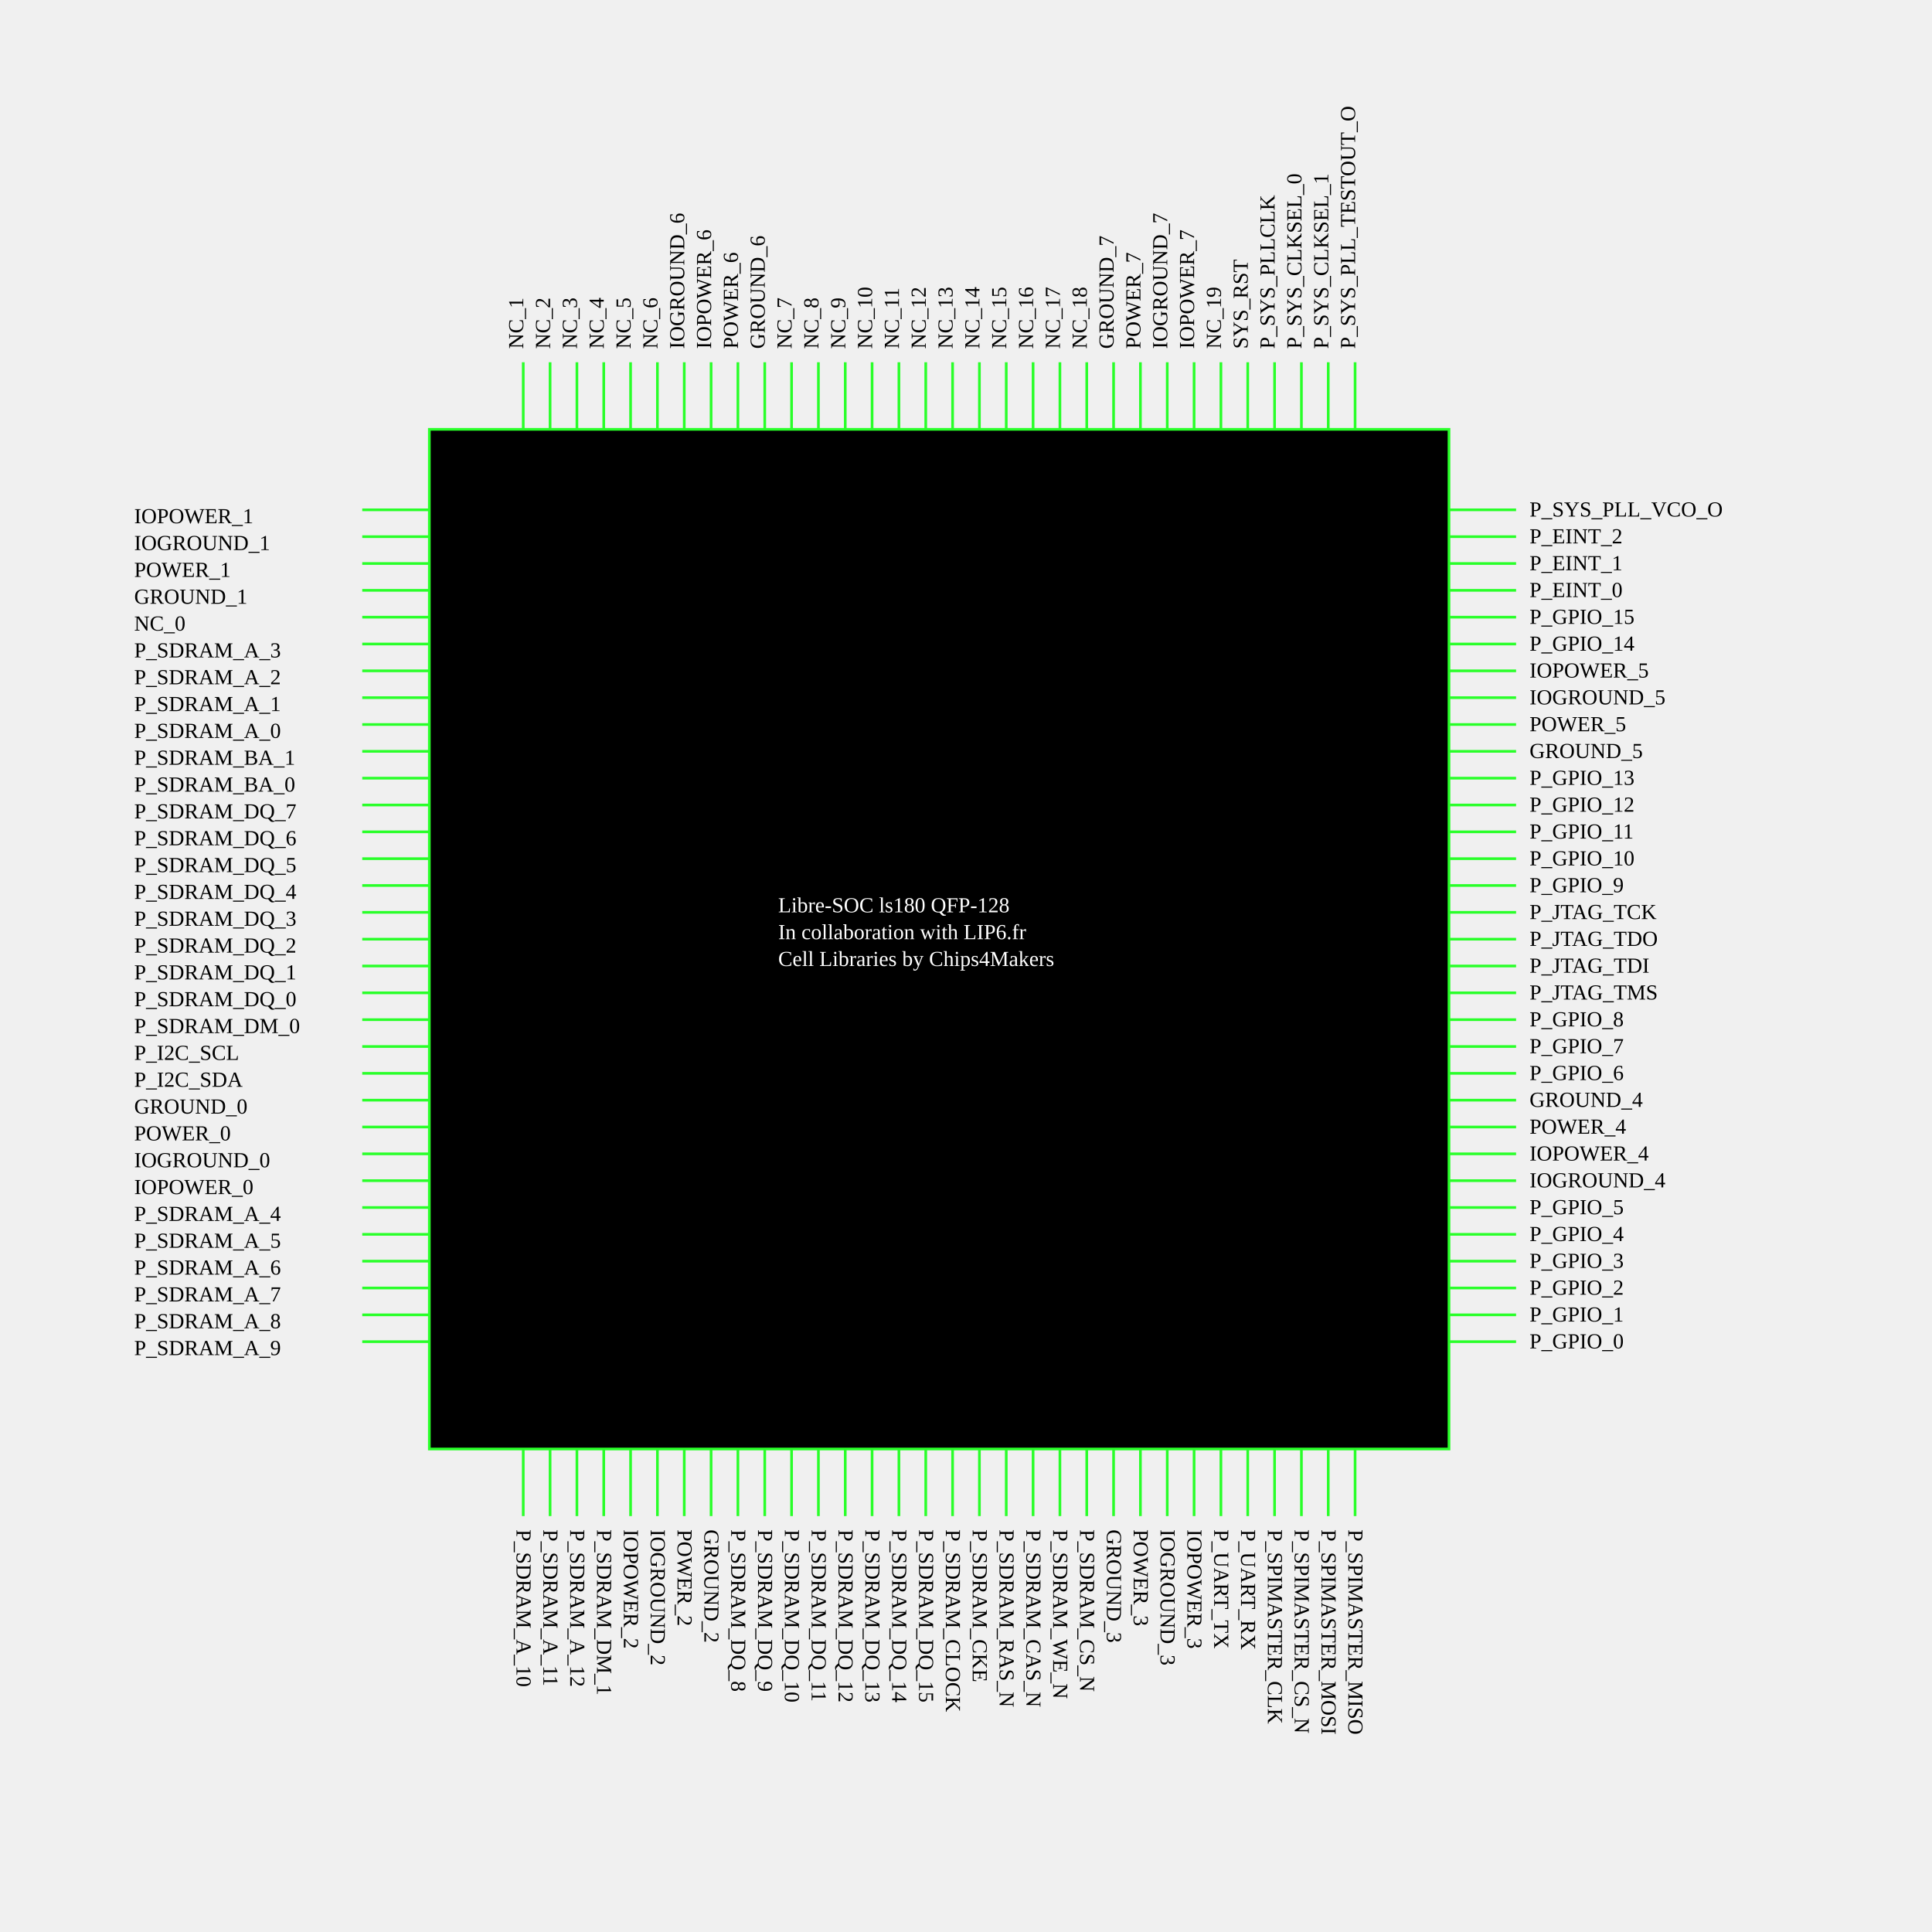
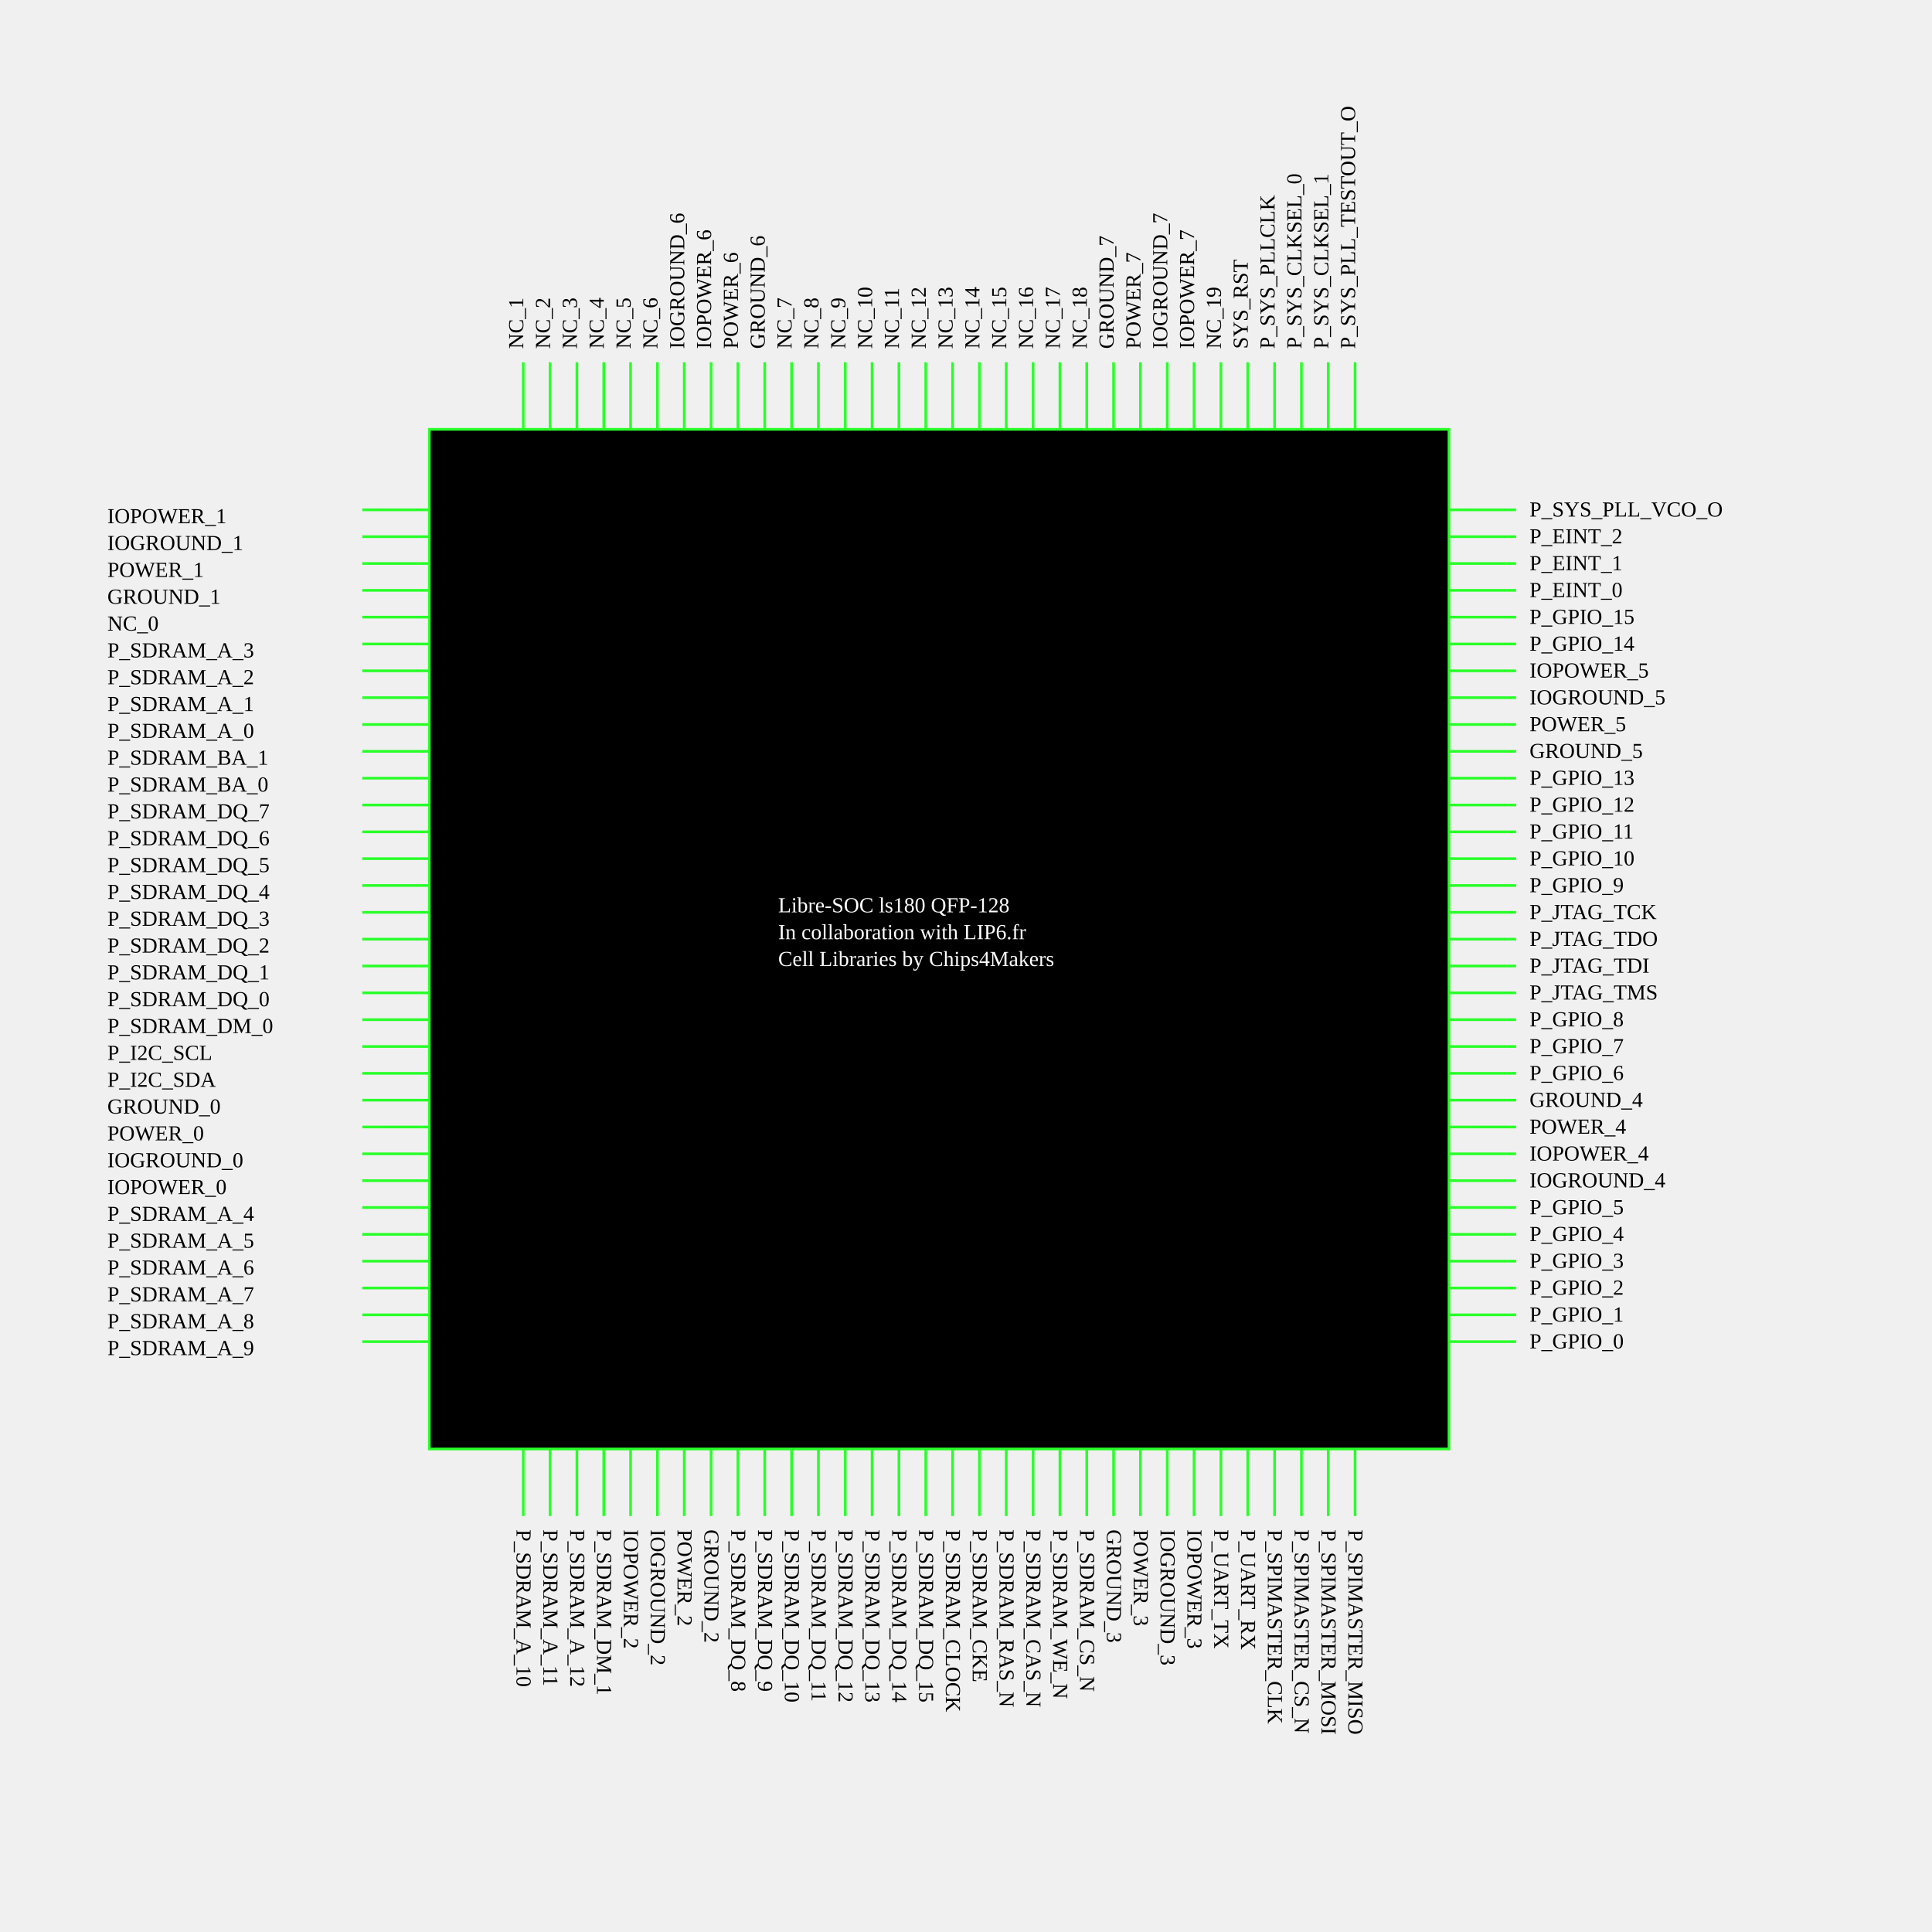
<svg xmlns="http://www.w3.org/2000/svg" baseProfile="full" height="1080" version="1.1" width="1080">
  <defs />
  <rect height="570" stroke="rgb(16%,100%,16%)" stroke-width="1.5" width="570" x="240" y="240" />
  <text fill="white" x="435" y="510">Libre-SOC ls180 QFP-128</text>
  <text fill="white" x="435" y="525">In collaboration with LIP6.fr</text>
  <text fill="white" x="435" y="540">Cell Libraries by Chips4Makers</text>
  <line stroke="rgb(16%,100%,16%)" stroke-width="1.5" x1="240" x2="202.5" y1="750.0" y2="750.0" />
-   <text fill="black" x="75" y="757.5">P_SDRAM_A_9</text>
+   <text fill="black" x="60" y="757.5">P_SDRAM_A_9</text>
  <text fill="black" x="247.5" y="757.5">W1</text>
  <line stroke="rgb(16%,100%,16%)" stroke-width="1.5" x1="240" x2="202.5" y1="735.0" y2="735.0" />
-   <text fill="black" x="75" y="742.5">P_SDRAM_A_8</text>
+   <text fill="black" x="60" y="742.5">P_SDRAM_A_8</text>
  <text fill="black" x="247.5" y="742.5">W2</text>
  <line stroke="rgb(16%,100%,16%)" stroke-width="1.5" x1="240" x2="202.5" y1="720.0" y2="720.0" />
-   <text fill="black" x="75" y="727.5">P_SDRAM_A_7</text>
+   <text fill="black" x="60" y="727.5">P_SDRAM_A_7</text>
  <text fill="black" x="247.5" y="727.5">W3</text>
  <line stroke="rgb(16%,100%,16%)" stroke-width="1.5" x1="240" x2="202.5" y1="705.0" y2="705.0" />
-   <text fill="black" x="75" y="712.5">P_SDRAM_A_6</text>
+   <text fill="black" x="60" y="712.5">P_SDRAM_A_6</text>
  <text fill="black" x="247.5" y="712.5">W4</text>
  <line stroke="rgb(16%,100%,16%)" stroke-width="1.5" x1="240" x2="202.5" y1="690.0" y2="690.0" />
-   <text fill="black" x="75" y="697.5">P_SDRAM_A_5</text>
+   <text fill="black" x="60" y="697.5">P_SDRAM_A_5</text>
  <text fill="black" x="247.5" y="697.5">W5</text>
  <line stroke="rgb(16%,100%,16%)" stroke-width="1.5" x1="240" x2="202.5" y1="675.0" y2="675.0" />
-   <text fill="black" x="75" y="682.5">P_SDRAM_A_4</text>
+   <text fill="black" x="60" y="682.5">P_SDRAM_A_4</text>
  <text fill="black" x="247.5" y="682.5">W6</text>
  <line stroke="rgb(16%,100%,16%)" stroke-width="1.5" x1="240" x2="202.5" y1="660.0" y2="660.0" />
-   <text fill="black" x="75" y="667.5">IOPOWER_0</text>
+   <text fill="black" x="60" y="667.5">IOPOWER_0</text>
  <text fill="black" x="247.5" y="667.5">W7</text>
  <line stroke="rgb(16%,100%,16%)" stroke-width="1.5" x1="240" x2="202.5" y1="645.0" y2="645.0" />
-   <text fill="black" x="75" y="652.5">IOGROUND_0</text>
+   <text fill="black" x="60" y="652.5">IOGROUND_0</text>
  <text fill="black" x="247.5" y="652.5">W8</text>
  <line stroke="rgb(16%,100%,16%)" stroke-width="1.5" x1="240" x2="202.5" y1="630.0" y2="630.0" />
-   <text fill="black" x="75" y="637.5">POWER_0</text>
+   <text fill="black" x="60" y="637.5">POWER_0</text>
  <text fill="black" x="247.5" y="637.5">W9</text>
  <line stroke="rgb(16%,100%,16%)" stroke-width="1.5" x1="240" x2="202.5" y1="615.0" y2="615.0" />
-   <text fill="black" x="75" y="622.5">GROUND_0</text>
+   <text fill="black" x="60" y="622.5">GROUND_0</text>
  <text fill="black" x="247.5" y="622.5">W10</text>
  <line stroke="rgb(16%,100%,16%)" stroke-width="1.5" x1="240" x2="202.5" y1="600.0" y2="600.0" />
-   <text fill="black" x="75" y="607.5">P_I2C_SDA</text>
+   <text fill="black" x="60" y="607.5">P_I2C_SDA</text>
  <text fill="black" x="247.5" y="607.5">W11</text>
  <line stroke="rgb(16%,100%,16%)" stroke-width="1.5" x1="240" x2="202.5" y1="585.0" y2="585.0" />
-   <text fill="black" x="75" y="592.5">P_I2C_SCL</text>
+   <text fill="black" x="60" y="592.5">P_I2C_SCL</text>
  <text fill="black" x="247.5" y="592.5">W12</text>
  <line stroke="rgb(16%,100%,16%)" stroke-width="1.5" x1="240" x2="202.5" y1="570.0" y2="570.0" />
-   <text fill="black" x="75" y="577.5">P_SDRAM_DM_0</text>
+   <text fill="black" x="60" y="577.5">P_SDRAM_DM_0</text>
  <text fill="black" x="247.5" y="577.5">W13</text>
  <line stroke="rgb(16%,100%,16%)" stroke-width="1.5" x1="240" x2="202.5" y1="555.0" y2="555.0" />
-   <text fill="black" x="75" y="562.5">P_SDRAM_DQ_0</text>
+   <text fill="black" x="60" y="562.5">P_SDRAM_DQ_0</text>
  <text fill="black" x="247.5" y="562.5">W14</text>
  <line stroke="rgb(16%,100%,16%)" stroke-width="1.5" x1="240" x2="202.5" y1="540.0" y2="540.0" />
-   <text fill="black" x="75" y="547.5">P_SDRAM_DQ_1</text>
+   <text fill="black" x="60" y="547.5">P_SDRAM_DQ_1</text>
  <text fill="black" x="247.5" y="547.5">W15</text>
  <line stroke="rgb(16%,100%,16%)" stroke-width="1.5" x1="240" x2="202.5" y1="525.0" y2="525.0" />
-   <text fill="black" x="75" y="532.5">P_SDRAM_DQ_2</text>
+   <text fill="black" x="60" y="532.5">P_SDRAM_DQ_2</text>
  <text fill="black" x="247.5" y="532.5">W16</text>
  <line stroke="rgb(16%,100%,16%)" stroke-width="1.5" x1="240" x2="202.5" y1="510.0" y2="510.0" />
-   <text fill="black" x="75" y="517.5">P_SDRAM_DQ_3</text>
+   <text fill="black" x="60" y="517.5">P_SDRAM_DQ_3</text>
  <text fill="black" x="247.5" y="517.5">W17</text>
  <line stroke="rgb(16%,100%,16%)" stroke-width="1.5" x1="240" x2="202.5" y1="495.0" y2="495.0" />
-   <text fill="black" x="75" y="502.5">P_SDRAM_DQ_4</text>
+   <text fill="black" x="60" y="502.5">P_SDRAM_DQ_4</text>
  <text fill="black" x="247.5" y="502.5">W18</text>
  <line stroke="rgb(16%,100%,16%)" stroke-width="1.5" x1="240" x2="202.5" y1="480.0" y2="480.0" />
-   <text fill="black" x="75" y="487.5">P_SDRAM_DQ_5</text>
+   <text fill="black" x="60" y="487.5">P_SDRAM_DQ_5</text>
  <text fill="black" x="247.5" y="487.5">W19</text>
  <line stroke="rgb(16%,100%,16%)" stroke-width="1.5" x1="240" x2="202.5" y1="465.0" y2="465.0" />
-   <text fill="black" x="75" y="472.5">P_SDRAM_DQ_6</text>
+   <text fill="black" x="60" y="472.5">P_SDRAM_DQ_6</text>
  <text fill="black" x="247.5" y="472.5">W20</text>
  <line stroke="rgb(16%,100%,16%)" stroke-width="1.5" x1="240" x2="202.5" y1="450.0" y2="450.0" />
-   <text fill="black" x="75" y="457.5">P_SDRAM_DQ_7</text>
+   <text fill="black" x="60" y="457.5">P_SDRAM_DQ_7</text>
  <text fill="black" x="247.5" y="457.5">W21</text>
  <line stroke="rgb(16%,100%,16%)" stroke-width="1.5" x1="240" x2="202.5" y1="435.0" y2="435.0" />
-   <text fill="black" x="75" y="442.5">P_SDRAM_BA_0</text>
+   <text fill="black" x="60" y="442.5">P_SDRAM_BA_0</text>
  <text fill="black" x="247.5" y="442.5">W22</text>
  <line stroke="rgb(16%,100%,16%)" stroke-width="1.5" x1="240" x2="202.5" y1="420.0" y2="420.0" />
-   <text fill="black" x="75" y="427.5">P_SDRAM_BA_1</text>
+   <text fill="black" x="60" y="427.5">P_SDRAM_BA_1</text>
  <text fill="black" x="247.5" y="427.5">W23</text>
  <line stroke="rgb(16%,100%,16%)" stroke-width="1.5" x1="240" x2="202.5" y1="405.0" y2="405.0" />
-   <text fill="black" x="75" y="412.5">P_SDRAM_A_0</text>
+   <text fill="black" x="60" y="412.5">P_SDRAM_A_0</text>
  <text fill="black" x="247.5" y="412.5">W24</text>
  <line stroke="rgb(16%,100%,16%)" stroke-width="1.5" x1="240" x2="202.5" y1="390.0" y2="390.0" />
-   <text fill="black" x="75" y="397.5">P_SDRAM_A_1</text>
+   <text fill="black" x="60" y="397.5">P_SDRAM_A_1</text>
  <text fill="black" x="247.5" y="397.5">W25</text>
  <line stroke="rgb(16%,100%,16%)" stroke-width="1.5" x1="240" x2="202.5" y1="375.0" y2="375.0" />
-   <text fill="black" x="75" y="382.5">P_SDRAM_A_2</text>
+   <text fill="black" x="60" y="382.5">P_SDRAM_A_2</text>
  <text fill="black" x="247.5" y="382.5">W26</text>
  <line stroke="rgb(16%,100%,16%)" stroke-width="1.5" x1="240" x2="202.5" y1="360.0" y2="360.0" />
-   <text fill="black" x="75" y="367.5">P_SDRAM_A_3</text>
+   <text fill="black" x="60" y="367.5">P_SDRAM_A_3</text>
  <text fill="black" x="247.5" y="367.5">W27</text>
  <line stroke="rgb(16%,100%,16%)" stroke-width="1.5" x1="240" x2="202.5" y1="345.0" y2="345.0" />
-   <text fill="black" x="75" y="352.5">NC_0</text>
+   <text fill="black" x="60" y="352.5">NC_0</text>
  <text fill="black" x="247.5" y="352.5">W28</text>
  <line stroke="rgb(16%,100%,16%)" stroke-width="1.5" x1="240" x2="202.5" y1="330.0" y2="330.0" />
-   <text fill="black" x="75" y="337.5">GROUND_1</text>
+   <text fill="black" x="60" y="337.5">GROUND_1</text>
  <text fill="black" x="247.5" y="337.5">W29</text>
  <line stroke="rgb(16%,100%,16%)" stroke-width="1.5" x1="240" x2="202.5" y1="315.0" y2="315.0" />
-   <text fill="black" x="75" y="322.5">POWER_1</text>
+   <text fill="black" x="60" y="322.5">POWER_1</text>
  <text fill="black" x="247.5" y="322.5">W30</text>
  <line stroke="rgb(16%,100%,16%)" stroke-width="1.5" x1="240" x2="202.5" y1="300.0" y2="300.0" />
-   <text fill="black" x="75" y="307.5">IOGROUND_1</text>
+   <text fill="black" x="60" y="307.5">IOGROUND_1</text>
  <text fill="black" x="247.5" y="307.5">W31</text>
  <line stroke="rgb(16%,100%,16%)" stroke-width="1.5" x1="240" x2="202.5" y1="285.0" y2="285.0" />
-   <text fill="black" x="75" y="292.5">IOPOWER_1</text>
+   <text fill="black" x="60" y="292.5">IOPOWER_1</text>
  <text fill="black" x="247.5" y="292.5">W32</text>
  <line stroke="rgb(16%,100%,16%)" stroke-width="1.5" x1="810" x2="847.5" y1="750.0" y2="750.0" />
  <text fill="black" x="855" y="753.75">P_GPIO_0</text>
  <text fill="black" x="780" y="753.75">E1</text>
  <line stroke="rgb(16%,100%,16%)" stroke-width="1.5" x1="810" x2="847.5" y1="735.0" y2="735.0" />
  <text fill="black" x="855" y="738.75">P_GPIO_1</text>
  <text fill="black" x="780" y="738.75">E2</text>
  <line stroke="rgb(16%,100%,16%)" stroke-width="1.5" x1="810" x2="847.5" y1="720.0" y2="720.0" />
  <text fill="black" x="855" y="723.75">P_GPIO_2</text>
  <text fill="black" x="780" y="723.75">E3</text>
  <line stroke="rgb(16%,100%,16%)" stroke-width="1.5" x1="810" x2="847.5" y1="705.0" y2="705.0" />
  <text fill="black" x="855" y="708.75">P_GPIO_3</text>
  <text fill="black" x="780" y="708.75">E4</text>
  <line stroke="rgb(16%,100%,16%)" stroke-width="1.5" x1="810" x2="847.5" y1="690.0" y2="690.0" />
  <text fill="black" x="855" y="693.75">P_GPIO_4</text>
  <text fill="black" x="780" y="693.75">E5</text>
  <line stroke="rgb(16%,100%,16%)" stroke-width="1.5" x1="810" x2="847.5" y1="675.0" y2="675.0" />
  <text fill="black" x="855" y="678.75">P_GPIO_5</text>
  <text fill="black" x="780" y="678.75">E6</text>
  <line stroke="rgb(16%,100%,16%)" stroke-width="1.5" x1="810" x2="847.5" y1="660.0" y2="660.0" />
  <text fill="black" x="855" y="663.75">IOGROUND_4</text>
  <text fill="black" x="780" y="663.75">E7</text>
  <line stroke="rgb(16%,100%,16%)" stroke-width="1.5" x1="810" x2="847.5" y1="645.0" y2="645.0" />
  <text fill="black" x="855" y="648.75">IOPOWER_4</text>
  <text fill="black" x="780" y="648.75">E8</text>
  <line stroke="rgb(16%,100%,16%)" stroke-width="1.5" x1="810" x2="847.5" y1="630.0" y2="630.0" />
  <text fill="black" x="855" y="633.75">POWER_4</text>
  <text fill="black" x="780" y="633.75">E9</text>
  <line stroke="rgb(16%,100%,16%)" stroke-width="1.5" x1="810" x2="847.5" y1="615.0" y2="615.0" />
  <text fill="black" x="855" y="618.75">GROUND_4</text>
  <text fill="black" x="780" y="618.75">E10</text>
  <line stroke="rgb(16%,100%,16%)" stroke-width="1.5" x1="810" x2="847.5" y1="600.0" y2="600.0" />
  <text fill="black" x="855" y="603.75">P_GPIO_6</text>
  <text fill="black" x="780" y="603.75">E11</text>
  <line stroke="rgb(16%,100%,16%)" stroke-width="1.5" x1="810" x2="847.5" y1="585.0" y2="585.0" />
  <text fill="black" x="855" y="588.75">P_GPIO_7</text>
  <text fill="black" x="780" y="588.75">E12</text>
  <line stroke="rgb(16%,100%,16%)" stroke-width="1.5" x1="810" x2="847.5" y1="570.0" y2="570.0" />
  <text fill="black" x="855" y="573.75">P_GPIO_8</text>
  <text fill="black" x="780" y="573.75">E13</text>
  <line stroke="rgb(16%,100%,16%)" stroke-width="1.5" x1="810" x2="847.5" y1="555.0" y2="555.0" />
  <text fill="black" x="855" y="558.75">P_JTAG_TMS</text>
  <text fill="black" x="780" y="558.75">E14</text>
  <line stroke="rgb(16%,100%,16%)" stroke-width="1.5" x1="810" x2="847.5" y1="540.0" y2="540.0" />
  <text fill="black" x="855" y="543.75">P_JTAG_TDI</text>
  <text fill="black" x="780" y="543.75">E15</text>
  <line stroke="rgb(16%,100%,16%)" stroke-width="1.5" x1="810" x2="847.5" y1="525.0" y2="525.0" />
  <text fill="black" x="855" y="528.75">P_JTAG_TDO</text>
  <text fill="black" x="780" y="528.75">E16</text>
  <line stroke="rgb(16%,100%,16%)" stroke-width="1.5" x1="810" x2="847.5" y1="510.0" y2="510.0" />
  <text fill="black" x="855" y="513.75">P_JTAG_TCK</text>
  <text fill="black" x="780" y="513.75">E17</text>
  <line stroke="rgb(16%,100%,16%)" stroke-width="1.5" x1="810" x2="847.5" y1="495.0" y2="495.0" />
  <text fill="black" x="855" y="498.75">P_GPIO_9</text>
  <text fill="black" x="780" y="498.75">E18</text>
  <line stroke="rgb(16%,100%,16%)" stroke-width="1.5" x1="810" x2="847.5" y1="480.0" y2="480.0" />
  <text fill="black" x="855" y="483.75">P_GPIO_10</text>
  <text fill="black" x="780" y="483.75">E19</text>
  <line stroke="rgb(16%,100%,16%)" stroke-width="1.5" x1="810" x2="847.5" y1="465.0" y2="465.0" />
  <text fill="black" x="855" y="468.75">P_GPIO_11</text>
  <text fill="black" x="780" y="468.75">E20</text>
  <line stroke="rgb(16%,100%,16%)" stroke-width="1.5" x1="810" x2="847.5" y1="450.0" y2="450.0" />
  <text fill="black" x="855" y="453.75">P_GPIO_12</text>
  <text fill="black" x="780" y="453.75">E21</text>
  <line stroke="rgb(16%,100%,16%)" stroke-width="1.5" x1="810" x2="847.5" y1="435.0" y2="435.0" />
  <text fill="black" x="855" y="438.75">P_GPIO_13</text>
  <text fill="black" x="780" y="438.75">E22</text>
  <line stroke="rgb(16%,100%,16%)" stroke-width="1.5" x1="810" x2="847.5" y1="420.0" y2="420.0" />
  <text fill="black" x="855" y="423.75">GROUND_5</text>
  <text fill="black" x="780" y="423.75">E23</text>
  <line stroke="rgb(16%,100%,16%)" stroke-width="1.5" x1="810" x2="847.5" y1="405.0" y2="405.0" />
  <text fill="black" x="855" y="408.75">POWER_5</text>
  <text fill="black" x="780" y="408.75">E24</text>
  <line stroke="rgb(16%,100%,16%)" stroke-width="1.5" x1="810" x2="847.5" y1="390.0" y2="390.0" />
  <text fill="black" x="855" y="393.75">IOGROUND_5</text>
  <text fill="black" x="780" y="393.75">E25</text>
  <line stroke="rgb(16%,100%,16%)" stroke-width="1.5" x1="810" x2="847.5" y1="375.0" y2="375.0" />
  <text fill="black" x="855" y="378.75">IOPOWER_5</text>
  <text fill="black" x="780" y="378.75">E26</text>
  <line stroke="rgb(16%,100%,16%)" stroke-width="1.5" x1="810" x2="847.5" y1="360.0" y2="360.0" />
  <text fill="black" x="855" y="363.75">P_GPIO_14</text>
  <text fill="black" x="780" y="363.75">E27</text>
  <line stroke="rgb(16%,100%,16%)" stroke-width="1.5" x1="810" x2="847.5" y1="345.0" y2="345.0" />
  <text fill="black" x="855" y="348.75">P_GPIO_15</text>
  <text fill="black" x="780" y="348.75">E28</text>
  <line stroke="rgb(16%,100%,16%)" stroke-width="1.5" x1="810" x2="847.5" y1="330.0" y2="330.0" />
  <text fill="black" x="855" y="333.75">P_EINT_0</text>
  <text fill="black" x="780" y="333.75">E29</text>
  <line stroke="rgb(16%,100%,16%)" stroke-width="1.5" x1="810" x2="847.5" y1="315.0" y2="315.0" />
  <text fill="black" x="855" y="318.75">P_EINT_1</text>
  <text fill="black" x="780" y="318.75">E30</text>
  <line stroke="rgb(16%,100%,16%)" stroke-width="1.5" x1="810" x2="847.5" y1="300.0" y2="300.0" />
  <text fill="black" x="855" y="303.75">P_EINT_2</text>
  <text fill="black" x="780" y="303.75">E31</text>
  <line stroke="rgb(16%,100%,16%)" stroke-width="1.5" x1="810" x2="847.5" y1="285.0" y2="285.0" />
  <text fill="black" x="855" y="288.75">P_SYS_PLL_VCO_O</text>
  <text fill="black" x="780" y="288.75">E32</text>
  <line stroke="rgb(16%,100%,16%)" stroke-width="1.5" x1="292.5" x2="292.5" y1="240" y2="202.5" />
  <text fill="black" transform="rotate(-90,292.5,195.0)" x="292.5" y="195.0">NC_1</text>
  <text fill="black" transform="rotate(-90,296.25,266.25)" x="296.25" y="266.25">N1</text>
  <line stroke="rgb(16%,100%,16%)" stroke-width="1.5" x1="307.5" x2="307.5" y1="240" y2="202.5" />
  <text fill="black" transform="rotate(-90,307.5,195.0)" x="307.5" y="195.0">NC_2</text>
  <text fill="black" transform="rotate(-90,311.25,266.25)" x="311.25" y="266.25">N2</text>
  <line stroke="rgb(16%,100%,16%)" stroke-width="1.5" x1="322.5" x2="322.5" y1="240" y2="202.5" />
  <text fill="black" transform="rotate(-90,322.5,195.0)" x="322.5" y="195.0">NC_3</text>
  <text fill="black" transform="rotate(-90,326.25,266.25)" x="326.25" y="266.25">N3</text>
  <line stroke="rgb(16%,100%,16%)" stroke-width="1.5" x1="337.5" x2="337.5" y1="240" y2="202.5" />
  <text fill="black" transform="rotate(-90,337.5,195.0)" x="337.5" y="195.0">NC_4</text>
  <text fill="black" transform="rotate(-90,341.25,266.25)" x="341.25" y="266.25">N4</text>
  <line stroke="rgb(16%,100%,16%)" stroke-width="1.5" x1="352.5" x2="352.5" y1="240" y2="202.5" />
  <text fill="black" transform="rotate(-90,352.5,195.0)" x="352.5" y="195.0">NC_5</text>
  <text fill="black" transform="rotate(-90,356.25,266.25)" x="356.25" y="266.25">N5</text>
  <line stroke="rgb(16%,100%,16%)" stroke-width="1.5" x1="367.5" x2="367.5" y1="240" y2="202.5" />
  <text fill="black" transform="rotate(-90,367.5,195.0)" x="367.5" y="195.0">NC_6</text>
  <text fill="black" transform="rotate(-90,371.25,266.25)" x="371.25" y="266.25">N6</text>
  <line stroke="rgb(16%,100%,16%)" stroke-width="1.5" x1="382.5" x2="382.5" y1="240" y2="202.5" />
  <text fill="black" transform="rotate(-90,382.5,195.0)" x="382.5" y="195.0">IOGROUND_6</text>
  <text fill="black" transform="rotate(-90,386.25,266.25)" x="386.25" y="266.25">N7</text>
  <line stroke="rgb(16%,100%,16%)" stroke-width="1.5" x1="397.5" x2="397.5" y1="240" y2="202.5" />
  <text fill="black" transform="rotate(-90,397.5,195.0)" x="397.5" y="195.0">IOPOWER_6</text>
  <text fill="black" transform="rotate(-90,401.25,266.25)" x="401.25" y="266.25">N8</text>
  <line stroke="rgb(16%,100%,16%)" stroke-width="1.5" x1="412.5" x2="412.5" y1="240" y2="202.5" />
  <text fill="black" transform="rotate(-90,412.5,195.0)" x="412.5" y="195.0">POWER_6</text>
  <text fill="black" transform="rotate(-90,416.25,266.25)" x="416.25" y="266.25">N9</text>
  <line stroke="rgb(16%,100%,16%)" stroke-width="1.5" x1="427.5" x2="427.5" y1="240" y2="202.5" />
  <text fill="black" transform="rotate(-90,427.5,195.0)" x="427.5" y="195.0">GROUND_6</text>
  <text fill="black" transform="rotate(-90,431.25,266.25)" x="431.25" y="266.25">N10</text>
  <line stroke="rgb(16%,100%,16%)" stroke-width="1.5" x1="442.5" x2="442.5" y1="240" y2="202.5" />
  <text fill="black" transform="rotate(-90,442.5,195.0)" x="442.5" y="195.0">NC_7</text>
  <text fill="black" transform="rotate(-90,446.25,266.25)" x="446.25" y="266.25">N11</text>
  <line stroke="rgb(16%,100%,16%)" stroke-width="1.5" x1="457.5" x2="457.5" y1="240" y2="202.5" />
  <text fill="black" transform="rotate(-90,457.5,195.0)" x="457.5" y="195.0">NC_8</text>
  <text fill="black" transform="rotate(-90,461.25,266.25)" x="461.25" y="266.25">N12</text>
  <line stroke="rgb(16%,100%,16%)" stroke-width="1.5" x1="472.5" x2="472.5" y1="240" y2="202.5" />
  <text fill="black" transform="rotate(-90,472.5,195.0)" x="472.5" y="195.0">NC_9</text>
  <text fill="black" transform="rotate(-90,476.25,266.25)" x="476.25" y="266.25">N13</text>
  <line stroke="rgb(16%,100%,16%)" stroke-width="1.5" x1="487.5" x2="487.5" y1="240" y2="202.5" />
  <text fill="black" transform="rotate(-90,487.5,195.0)" x="487.5" y="195.0">NC_10</text>
  <text fill="black" transform="rotate(-90,491.25,266.25)" x="491.25" y="266.25">N14</text>
  <line stroke="rgb(16%,100%,16%)" stroke-width="1.5" x1="502.5" x2="502.5" y1="240" y2="202.5" />
  <text fill="black" transform="rotate(-90,502.5,195.0)" x="502.5" y="195.0">NC_11</text>
  <text fill="black" transform="rotate(-90,506.25,266.25)" x="506.25" y="266.25">N15</text>
  <line stroke="rgb(16%,100%,16%)" stroke-width="1.5" x1="517.5" x2="517.5" y1="240" y2="202.5" />
  <text fill="black" transform="rotate(-90,517.5,195.0)" x="517.5" y="195.0">NC_12</text>
  <text fill="black" transform="rotate(-90,521.25,266.25)" x="521.25" y="266.25">N16</text>
  <line stroke="rgb(16%,100%,16%)" stroke-width="1.5" x1="532.5" x2="532.5" y1="240" y2="202.5" />
  <text fill="black" transform="rotate(-90,532.5,195.0)" x="532.5" y="195.0">NC_13</text>
  <text fill="black" transform="rotate(-90,536.25,266.25)" x="536.25" y="266.25">N17</text>
  <line stroke="rgb(16%,100%,16%)" stroke-width="1.5" x1="547.5" x2="547.5" y1="240" y2="202.5" />
  <text fill="black" transform="rotate(-90,547.5,195.0)" x="547.5" y="195.0">NC_14</text>
  <text fill="black" transform="rotate(-90,551.25,266.25)" x="551.25" y="266.25">N18</text>
  <line stroke="rgb(16%,100%,16%)" stroke-width="1.5" x1="562.5" x2="562.5" y1="240" y2="202.5" />
  <text fill="black" transform="rotate(-90,562.5,195.0)" x="562.5" y="195.0">NC_15</text>
  <text fill="black" transform="rotate(-90,566.25,266.25)" x="566.25" y="266.25">N19</text>
  <line stroke="rgb(16%,100%,16%)" stroke-width="1.5" x1="577.5" x2="577.5" y1="240" y2="202.5" />
  <text fill="black" transform="rotate(-90,577.5,195.0)" x="577.5" y="195.0">NC_16</text>
  <text fill="black" transform="rotate(-90,581.25,266.25)" x="581.25" y="266.25">N20</text>
  <line stroke="rgb(16%,100%,16%)" stroke-width="1.5" x1="592.5" x2="592.5" y1="240" y2="202.5" />
  <text fill="black" transform="rotate(-90,592.5,195.0)" x="592.5" y="195.0">NC_17</text>
  <text fill="black" transform="rotate(-90,596.25,266.25)" x="596.25" y="266.25">N21</text>
  <line stroke="rgb(16%,100%,16%)" stroke-width="1.5" x1="607.5" x2="607.5" y1="240" y2="202.5" />
  <text fill="black" transform="rotate(-90,607.5,195.0)" x="607.5" y="195.0">NC_18</text>
  <text fill="black" transform="rotate(-90,611.25,266.25)" x="611.25" y="266.25">N22</text>
  <line stroke="rgb(16%,100%,16%)" stroke-width="1.5" x1="622.5" x2="622.5" y1="240" y2="202.5" />
  <text fill="black" transform="rotate(-90,622.5,195.0)" x="622.5" y="195.0">GROUND_7</text>
  <text fill="black" transform="rotate(-90,626.25,266.25)" x="626.25" y="266.25">N23</text>
  <line stroke="rgb(16%,100%,16%)" stroke-width="1.5" x1="637.5" x2="637.5" y1="240" y2="202.5" />
  <text fill="black" transform="rotate(-90,637.5,195.0)" x="637.5" y="195.0">POWER_7</text>
  <text fill="black" transform="rotate(-90,641.25,266.25)" x="641.25" y="266.25">N24</text>
  <line stroke="rgb(16%,100%,16%)" stroke-width="1.5" x1="652.5" x2="652.5" y1="240" y2="202.5" />
  <text fill="black" transform="rotate(-90,652.5,195.0)" x="652.5" y="195.0">IOGROUND_7</text>
  <text fill="black" transform="rotate(-90,656.25,266.25)" x="656.25" y="266.25">N25</text>
  <line stroke="rgb(16%,100%,16%)" stroke-width="1.5" x1="667.5" x2="667.5" y1="240" y2="202.5" />
  <text fill="black" transform="rotate(-90,667.5,195.0)" x="667.5" y="195.0">IOPOWER_7</text>
  <text fill="black" transform="rotate(-90,671.25,266.25)" x="671.25" y="266.25">N26</text>
  <line stroke="rgb(16%,100%,16%)" stroke-width="1.5" x1="682.5" x2="682.5" y1="240" y2="202.5" />
  <text fill="black" transform="rotate(-90,682.5,195.0)" x="682.5" y="195.0">NC_19</text>
  <text fill="black" transform="rotate(-90,686.25,266.25)" x="686.25" y="266.25">N27</text>
  <line stroke="rgb(16%,100%,16%)" stroke-width="1.5" x1="697.5" x2="697.5" y1="240" y2="202.5" />
  <text fill="black" transform="rotate(-90,697.5,195.0)" x="697.5" y="195.0">SYS_RST</text>
  <text fill="black" transform="rotate(-90,701.25,266.25)" x="701.25" y="266.25">N28</text>
  <line stroke="rgb(16%,100%,16%)" stroke-width="1.5" x1="712.5" x2="712.5" y1="240" y2="202.5" />
  <text fill="black" transform="rotate(-90,712.5,195.0)" x="712.5" y="195.0">P_SYS_PLLCLK</text>
  <text fill="black" transform="rotate(-90,716.25,266.25)" x="716.25" y="266.25">N29</text>
  <line stroke="rgb(16%,100%,16%)" stroke-width="1.5" x1="727.5" x2="727.5" y1="240" y2="202.5" />
  <text fill="black" transform="rotate(-90,727.5,195.0)" x="727.5" y="195.0">P_SYS_CLKSEL_0</text>
  <text fill="black" transform="rotate(-90,731.25,266.25)" x="731.25" y="266.25">N30</text>
  <line stroke="rgb(16%,100%,16%)" stroke-width="1.5" x1="742.5" x2="742.5" y1="240" y2="202.5" />
  <text fill="black" transform="rotate(-90,742.5,195.0)" x="742.5" y="195.0">P_SYS_CLKSEL_1</text>
  <text fill="black" transform="rotate(-90,746.25,266.25)" x="746.25" y="266.25">N31</text>
  <line stroke="rgb(16%,100%,16%)" stroke-width="1.5" x1="757.5" x2="757.5" y1="240" y2="202.5" />
  <text fill="black" transform="rotate(-90,757.5,195.0)" x="757.5" y="195.0">P_SYS_PLL_TESTOUT_O</text>
  <text fill="black" transform="rotate(-90,761.25,266.25)" x="761.25" y="266.25">N32</text>
  <line stroke="rgb(16%,100%,16%)" stroke-width="1.5" x1="292.5" x2="292.5" y1="810" y2="847.5" />
  <text fill="black" transform="rotate(90,288.75,855.0)" x="288.75" y="855.0">P_SDRAM_A_10</text>
  <text fill="black" transform="rotate(90,288.75,783.75)" x="288.75" y="783.75">S1</text>
  <line stroke="rgb(16%,100%,16%)" stroke-width="1.5" x1="307.5" x2="307.5" y1="810" y2="847.5" />
  <text fill="black" transform="rotate(90,303.75,855.0)" x="303.75" y="855.0">P_SDRAM_A_11</text>
  <text fill="black" transform="rotate(90,303.75,783.75)" x="303.75" y="783.75">S2</text>
  <line stroke="rgb(16%,100%,16%)" stroke-width="1.5" x1="322.5" x2="322.5" y1="810" y2="847.5" />
  <text fill="black" transform="rotate(90,318.75,855.0)" x="318.75" y="855.0">P_SDRAM_A_12</text>
  <text fill="black" transform="rotate(90,318.75,783.75)" x="318.75" y="783.75">S3</text>
  <line stroke="rgb(16%,100%,16%)" stroke-width="1.5" x1="337.5" x2="337.5" y1="810" y2="847.5" />
  <text fill="black" transform="rotate(90,333.75,855.0)" x="333.75" y="855.0">P_SDRAM_DM_1</text>
  <text fill="black" transform="rotate(90,333.75,783.75)" x="333.75" y="783.75">S4</text>
  <line stroke="rgb(16%,100%,16%)" stroke-width="1.5" x1="352.5" x2="352.5" y1="810" y2="847.5" />
  <text fill="black" transform="rotate(90,348.75,855.0)" x="348.75" y="855.0">IOPOWER_2</text>
  <text fill="black" transform="rotate(90,348.75,783.75)" x="348.75" y="783.75">S5</text>
  <line stroke="rgb(16%,100%,16%)" stroke-width="1.5" x1="367.5" x2="367.5" y1="810" y2="847.5" />
  <text fill="black" transform="rotate(90,363.75,855.0)" x="363.75" y="855.0">IOGROUND_2</text>
  <text fill="black" transform="rotate(90,363.75,783.75)" x="363.75" y="783.75">S6</text>
  <line stroke="rgb(16%,100%,16%)" stroke-width="1.5" x1="382.5" x2="382.5" y1="810" y2="847.5" />
  <text fill="black" transform="rotate(90,378.75,855.0)" x="378.75" y="855.0">POWER_2</text>
  <text fill="black" transform="rotate(90,378.75,783.75)" x="378.75" y="783.75">S7</text>
  <line stroke="rgb(16%,100%,16%)" stroke-width="1.5" x1="397.5" x2="397.5" y1="810" y2="847.5" />
  <text fill="black" transform="rotate(90,393.75,855.0)" x="393.75" y="855.0">GROUND_2</text>
  <text fill="black" transform="rotate(90,393.75,783.75)" x="393.75" y="783.75">S8</text>
  <line stroke="rgb(16%,100%,16%)" stroke-width="1.5" x1="412.5" x2="412.5" y1="810" y2="847.5" />
  <text fill="black" transform="rotate(90,408.75,855.0)" x="408.75" y="855.0">P_SDRAM_DQ_8</text>
  <text fill="black" transform="rotate(90,408.75,783.75)" x="408.75" y="783.75">S9</text>
  <line stroke="rgb(16%,100%,16%)" stroke-width="1.5" x1="427.5" x2="427.5" y1="810" y2="847.5" />
  <text fill="black" transform="rotate(90,423.75,855.0)" x="423.75" y="855.0">P_SDRAM_DQ_9</text>
  <text fill="black" transform="rotate(90,423.75,783.75)" x="423.75" y="783.75">S10</text>
  <line stroke="rgb(16%,100%,16%)" stroke-width="1.5" x1="442.5" x2="442.5" y1="810" y2="847.5" />
  <text fill="black" transform="rotate(90,438.75,855.0)" x="438.75" y="855.0">P_SDRAM_DQ_10</text>
  <text fill="black" transform="rotate(90,438.75,783.75)" x="438.75" y="783.75">S11</text>
  <line stroke="rgb(16%,100%,16%)" stroke-width="1.5" x1="457.5" x2="457.5" y1="810" y2="847.5" />
  <text fill="black" transform="rotate(90,453.75,855.0)" x="453.75" y="855.0">P_SDRAM_DQ_11</text>
  <text fill="black" transform="rotate(90,453.75,783.75)" x="453.75" y="783.75">S12</text>
  <line stroke="rgb(16%,100%,16%)" stroke-width="1.5" x1="472.5" x2="472.5" y1="810" y2="847.5" />
  <text fill="black" transform="rotate(90,468.75,855.0)" x="468.75" y="855.0">P_SDRAM_DQ_12</text>
  <text fill="black" transform="rotate(90,468.75,783.75)" x="468.75" y="783.75">S13</text>
  <line stroke="rgb(16%,100%,16%)" stroke-width="1.5" x1="487.5" x2="487.5" y1="810" y2="847.5" />
  <text fill="black" transform="rotate(90,483.75,855.0)" x="483.75" y="855.0">P_SDRAM_DQ_13</text>
  <text fill="black" transform="rotate(90,483.75,783.75)" x="483.75" y="783.75">S14</text>
  <line stroke="rgb(16%,100%,16%)" stroke-width="1.5" x1="502.5" x2="502.5" y1="810" y2="847.5" />
  <text fill="black" transform="rotate(90,498.75,855.0)" x="498.75" y="855.0">P_SDRAM_DQ_14</text>
  <text fill="black" transform="rotate(90,498.75,783.75)" x="498.75" y="783.75">S15</text>
  <line stroke="rgb(16%,100%,16%)" stroke-width="1.5" x1="517.5" x2="517.5" y1="810" y2="847.5" />
  <text fill="black" transform="rotate(90,513.75,855.0)" x="513.75" y="855.0">P_SDRAM_DQ_15</text>
  <text fill="black" transform="rotate(90,513.75,783.75)" x="513.75" y="783.75">S16</text>
  <line stroke="rgb(16%,100%,16%)" stroke-width="1.5" x1="532.5" x2="532.5" y1="810" y2="847.5" />
  <text fill="black" transform="rotate(90,528.75,855.0)" x="528.75" y="855.0">P_SDRAM_CLOCK</text>
  <text fill="black" transform="rotate(90,528.75,783.75)" x="528.75" y="783.75">S17</text>
  <line stroke="rgb(16%,100%,16%)" stroke-width="1.5" x1="547.5" x2="547.5" y1="810" y2="847.5" />
  <text fill="black" transform="rotate(90,543.75,855.0)" x="543.75" y="855.0">P_SDRAM_CKE</text>
  <text fill="black" transform="rotate(90,543.75,783.75)" x="543.75" y="783.75">S18</text>
  <line stroke="rgb(16%,100%,16%)" stroke-width="1.5" x1="562.5" x2="562.5" y1="810" y2="847.5" />
  <text fill="black" transform="rotate(90,558.75,855.0)" x="558.75" y="855.0">P_SDRAM_RAS_N</text>
  <text fill="black" transform="rotate(90,558.75,783.75)" x="558.75" y="783.75">S19</text>
  <line stroke="rgb(16%,100%,16%)" stroke-width="1.5" x1="577.5" x2="577.5" y1="810" y2="847.5" />
  <text fill="black" transform="rotate(90,573.75,855.0)" x="573.75" y="855.0">P_SDRAM_CAS_N</text>
  <text fill="black" transform="rotate(90,573.75,783.75)" x="573.75" y="783.75">S20</text>
  <line stroke="rgb(16%,100%,16%)" stroke-width="1.5" x1="592.5" x2="592.5" y1="810" y2="847.5" />
  <text fill="black" transform="rotate(90,588.75,855.0)" x="588.75" y="855.0">P_SDRAM_WE_N</text>
  <text fill="black" transform="rotate(90,588.75,783.75)" x="588.75" y="783.75">S21</text>
  <line stroke="rgb(16%,100%,16%)" stroke-width="1.5" x1="607.5" x2="607.5" y1="810" y2="847.5" />
  <text fill="black" transform="rotate(90,603.75,855.0)" x="603.75" y="855.0">P_SDRAM_CS_N</text>
  <text fill="black" transform="rotate(90,603.75,783.75)" x="603.75" y="783.75">S22</text>
  <line stroke="rgb(16%,100%,16%)" stroke-width="1.5" x1="622.5" x2="622.5" y1="810" y2="847.5" />
  <text fill="black" transform="rotate(90,618.75,855.0)" x="618.75" y="855.0">GROUND_3</text>
  <text fill="black" transform="rotate(90,618.75,783.75)" x="618.75" y="783.75">S23</text>
  <line stroke="rgb(16%,100%,16%)" stroke-width="1.5" x1="637.5" x2="637.5" y1="810" y2="847.5" />
  <text fill="black" transform="rotate(90,633.75,855.0)" x="633.75" y="855.0">POWER_3</text>
  <text fill="black" transform="rotate(90,633.75,783.75)" x="633.75" y="783.75">S24</text>
  <line stroke="rgb(16%,100%,16%)" stroke-width="1.5" x1="652.5" x2="652.5" y1="810" y2="847.5" />
  <text fill="black" transform="rotate(90,648.75,855.0)" x="648.75" y="855.0">IOGROUND_3</text>
  <text fill="black" transform="rotate(90,648.75,783.75)" x="648.75" y="783.75">S25</text>
  <line stroke="rgb(16%,100%,16%)" stroke-width="1.5" x1="667.5" x2="667.5" y1="810" y2="847.5" />
  <text fill="black" transform="rotate(90,663.75,855.0)" x="663.75" y="855.0">IOPOWER_3</text>
  <text fill="black" transform="rotate(90,663.75,783.75)" x="663.75" y="783.75">S26</text>
  <line stroke="rgb(16%,100%,16%)" stroke-width="1.5" x1="682.5" x2="682.5" y1="810" y2="847.5" />
  <text fill="black" transform="rotate(90,678.75,855.0)" x="678.75" y="855.0">P_UART_TX</text>
  <text fill="black" transform="rotate(90,678.75,783.75)" x="678.75" y="783.75">S27</text>
  <line stroke="rgb(16%,100%,16%)" stroke-width="1.5" x1="697.5" x2="697.5" y1="810" y2="847.5" />
  <text fill="black" transform="rotate(90,693.75,855.0)" x="693.75" y="855.0">P_UART_RX</text>
  <text fill="black" transform="rotate(90,693.75,783.75)" x="693.75" y="783.75">S28</text>
  <line stroke="rgb(16%,100%,16%)" stroke-width="1.5" x1="712.5" x2="712.5" y1="810" y2="847.5" />
  <text fill="black" transform="rotate(90,708.75,855.0)" x="708.75" y="855.0">P_SPIMASTER_CLK</text>
  <text fill="black" transform="rotate(90,708.75,783.75)" x="708.75" y="783.75">S29</text>
  <line stroke="rgb(16%,100%,16%)" stroke-width="1.5" x1="727.5" x2="727.5" y1="810" y2="847.5" />
  <text fill="black" transform="rotate(90,723.75,855.0)" x="723.75" y="855.0">P_SPIMASTER_CS_N</text>
  <text fill="black" transform="rotate(90,723.75,783.75)" x="723.75" y="783.75">S30</text>
  <line stroke="rgb(16%,100%,16%)" stroke-width="1.5" x1="742.5" x2="742.5" y1="810" y2="847.5" />
  <text fill="black" transform="rotate(90,738.75,855.0)" x="738.75" y="855.0">P_SPIMASTER_MOSI</text>
  <text fill="black" transform="rotate(90,738.75,783.75)" x="738.75" y="783.75">S31</text>
  <line stroke="rgb(16%,100%,16%)" stroke-width="1.5" x1="757.5" x2="757.5" y1="810" y2="847.5" />
  <text fill="black" transform="rotate(90,753.75,855.0)" x="753.75" y="855.0">P_SPIMASTER_MISO</text>
  <text fill="black" transform="rotate(90,753.75,783.75)" x="753.75" y="783.75">S32</text>
</svg>
